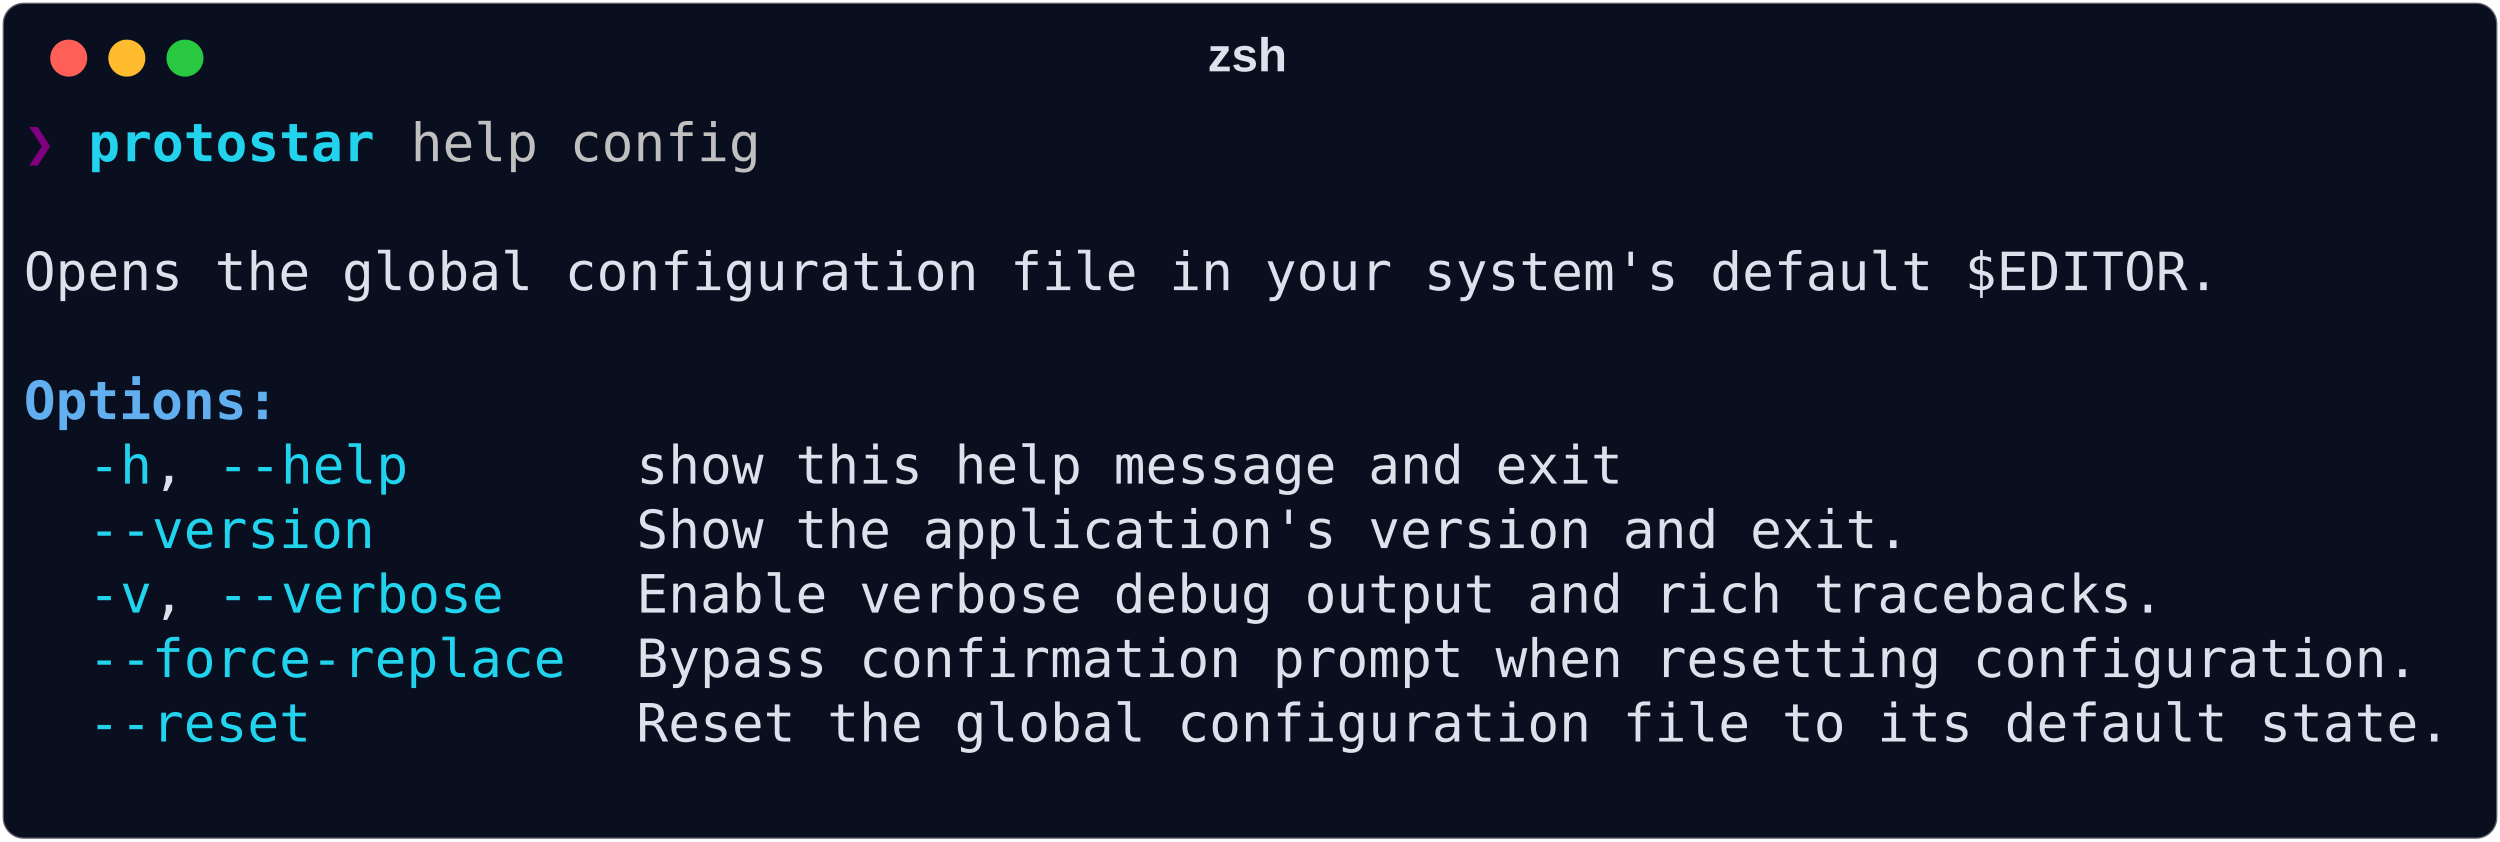
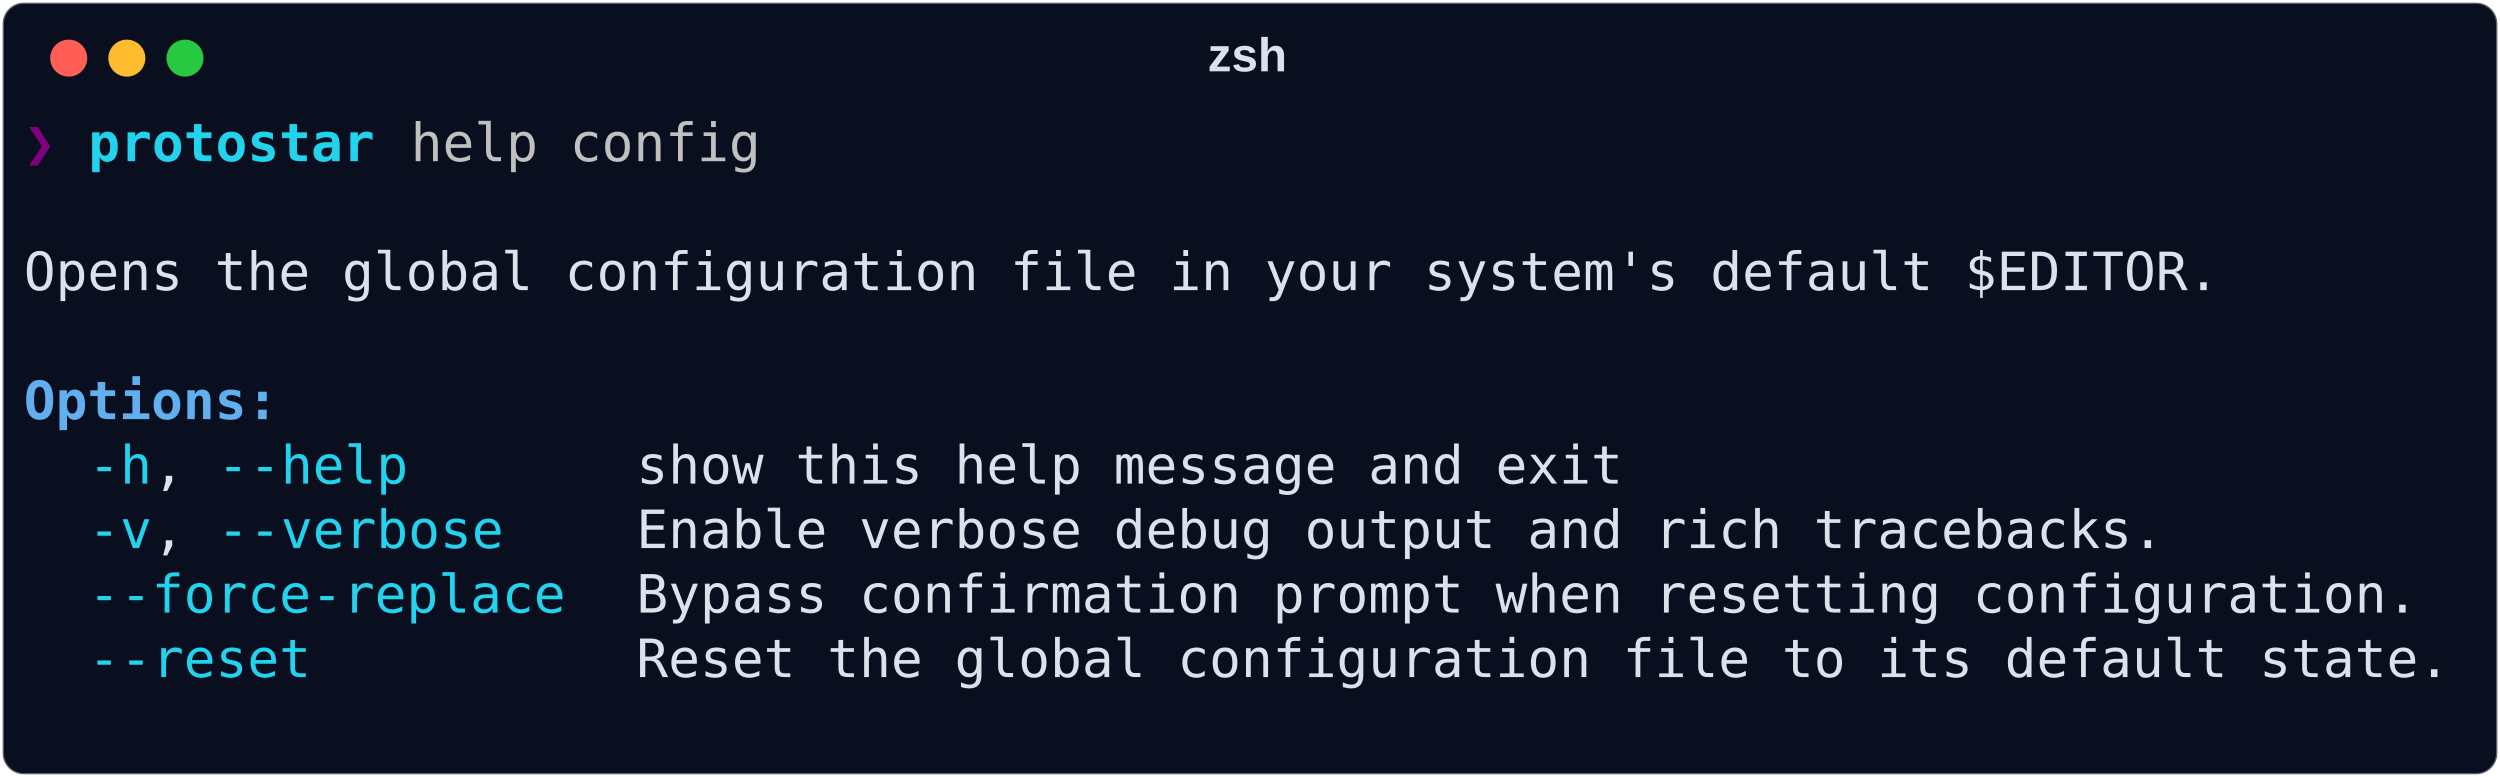
- <svg xmlns="http://www.w3.org/2000/svg" class="rich-terminal" viewBox="0 0 946 318.4">
+ <svg xmlns="http://www.w3.org/2000/svg" class="rich-terminal" viewBox="0 0 946 294.0">
  <style>

    @font-face {
        font-family: "Fira Code";
        src: local("FiraCode-Regular"),
                url("https://cdnjs.cloudflare.com/ajax/libs/firacode/6.2.0/woff2/FiraCode-Regular.woff2") format("woff2"),
                url("https://cdnjs.cloudflare.com/ajax/libs/firacode/6.2.0/woff/FiraCode-Regular.woff") format("woff");
        font-style: normal;
        font-weight: 400;
    }
    @font-face {
        font-family: "Fira Code";
        src: local("FiraCode-Bold"),
                url("https://cdnjs.cloudflare.com/ajax/libs/firacode/6.2.0/woff2/FiraCode-Bold.woff2") format("woff2"),
                url("https://cdnjs.cloudflare.com/ajax/libs/firacode/6.2.0/woff/FiraCode-Bold.woff") format("woff");
        font-style: bold;
        font-weight: 700;
    }

    .cli_config_help-matrix {
        font-family: Fira Code, monospace;
        font-size: 20px;
        line-height: 24.4px;
        font-variant-east-asian: full-width;
    }

    .cli_config_help-title {
        font-size: 18px;
        font-weight: bold;
        font-family: arial;
    }

    .cli_config_help-r1 { fill: #800080;font-weight: bold }
.cli_config_help-r2 { fill: #22d3ee;font-weight: bold }
.cli_config_help-r3 { fill: #c0c0c0 }
.cli_config_help-r4 { fill: #dce1eb }
.cli_config_help-r5 { fill: #61afef;font-weight: bold }
.cli_config_help-r6 { fill: #22d3ee }
    </style>
  <defs>
    <clipPath id="cli_config_help-clip-terminal">
-       <rect x="0" y="0" width="926.2" height="267.4" />
+       <rect x="0" y="0" width="926.2" height="243.0" />
    </clipPath>
    <clipPath id="cli_config_help-line-0">
      <rect x="0" y="1.5" width="927.2" height="24.65" />
    </clipPath>
    <clipPath id="cli_config_help-line-1">
      <rect x="0" y="25.9" width="927.2" height="24.65" />
    </clipPath>
    <clipPath id="cli_config_help-line-2">
      <rect x="0" y="50.3" width="927.2" height="24.65" />
    </clipPath>
    <clipPath id="cli_config_help-line-3">
      <rect x="0" y="74.7" width="927.2" height="24.65" />
    </clipPath>
    <clipPath id="cli_config_help-line-4">
      <rect x="0" y="99.1" width="927.2" height="24.65" />
    </clipPath>
    <clipPath id="cli_config_help-line-5">
      <rect x="0" y="123.5" width="927.2" height="24.65" />
    </clipPath>
    <clipPath id="cli_config_help-line-6">
      <rect x="0" y="147.9" width="927.2" height="24.65" />
    </clipPath>
    <clipPath id="cli_config_help-line-7">
      <rect x="0" y="172.3" width="927.2" height="24.65" />
    </clipPath>
    <clipPath id="cli_config_help-line-8">
      <rect x="0" y="196.7" width="927.2" height="24.65" />
    </clipPath>
-     <clipPath id="cli_config_help-line-9">
-       <rect x="0" y="221.1" width="927.2" height="24.65" />
-     </clipPath>
  </defs>
-   <rect fill="#0a0f1f" stroke="rgba(255,255,255,0.35)" stroke-width="1" x="1" y="1" width="944" height="316.4" rx="8" />
+   <rect fill="#0a0f1f" stroke="rgba(255,255,255,0.35)" stroke-width="1" x="1" y="1" width="944" height="292" rx="8" />
  <text class="cli_config_help-title" fill="#dce1eb" text-anchor="middle" x="472" y="27">zsh</text>
  <g transform="translate(26,22)">
    <circle cx="0" cy="0" r="7" fill="#ff5f57" />
    <circle cx="22" cy="0" r="7" fill="#febc2e" />
    <circle cx="44" cy="0" r="7" fill="#28c840" />
  </g>
  <g transform="translate(9, 41)" clip-path="url(#cli_config_help-clip-terminal)">
    <g class="cli_config_help-matrix">
      <text class="cli_config_help-r1" x="0" y="20" textLength="24.4" clip-path="url(#cli_config_help-line-0)">❯ </text>
      <text class="cli_config_help-r2" x="24.4" y="20" textLength="122" clip-path="url(#cli_config_help-line-0)">protostar </text>
      <text class="cli_config_help-r3" x="146.4" y="20" textLength="134.2" clip-path="url(#cli_config_help-line-0)">help config</text>
      <text class="cli_config_help-r4" x="927.2" y="20" textLength="12.2" clip-path="url(#cli_config_help-line-0)">
</text>
      <text class="cli_config_help-r4" x="927.2" y="44.4" textLength="12.2" clip-path="url(#cli_config_help-line-1)">
</text>
      <text class="cli_config_help-r4" x="0" y="68.8" textLength="841.8" clip-path="url(#cli_config_help-line-2)">Opens the global configuration file in your system's default $EDITOR.</text>
      <text class="cli_config_help-r4" x="927.2" y="68.8" textLength="12.2" clip-path="url(#cli_config_help-line-2)">
</text>
      <text class="cli_config_help-r4" x="927.2" y="93.2" textLength="12.2" clip-path="url(#cli_config_help-line-3)">
</text>
      <text class="cli_config_help-r5" x="0" y="117.6" textLength="97.6" clip-path="url(#cli_config_help-line-4)">Options:</text>
      <text class="cli_config_help-r4" x="927.2" y="117.6" textLength="12.2" clip-path="url(#cli_config_help-line-4)">
</text>
      <text class="cli_config_help-r6" x="24.4" y="142" textLength="24.4" clip-path="url(#cli_config_help-line-5)">-h</text>
      <text class="cli_config_help-r4" x="48.8" y="142" textLength="24.4" clip-path="url(#cli_config_help-line-5)">, </text>
      <text class="cli_config_help-r6" x="73.2" y="142" textLength="73.2" clip-path="url(#cli_config_help-line-5)">--help</text>
      <text class="cli_config_help-r4" x="231.8" y="142" textLength="378.2" clip-path="url(#cli_config_help-line-5)">show this help message and exit</text>
      <text class="cli_config_help-r4" x="927.2" y="142" textLength="12.2" clip-path="url(#cli_config_help-line-5)">
</text>
-       <text class="cli_config_help-r6" x="24.4" y="166.4" textLength="109.8" clip-path="url(#cli_config_help-line-6)">--version</text>
-       <text class="cli_config_help-r4" x="231.8" y="166.4" textLength="488" clip-path="url(#cli_config_help-line-6)">Show the application's version and exit.</text>
+       <text class="cli_config_help-r6" x="24.4" y="166.4" textLength="24.4" clip-path="url(#cli_config_help-line-6)">-v</text>
+       <text class="cli_config_help-r4" x="48.8" y="166.4" textLength="24.4" clip-path="url(#cli_config_help-line-6)">, </text>
+       <text class="cli_config_help-r6" x="73.2" y="166.4" textLength="109.8" clip-path="url(#cli_config_help-line-6)">--verbose</text>
+       <text class="cli_config_help-r4" x="231.8" y="166.4" textLength="585.6" clip-path="url(#cli_config_help-line-6)">Enable verbose debug output and rich tracebacks.</text>
      <text class="cli_config_help-r4" x="927.2" y="166.4" textLength="12.2" clip-path="url(#cli_config_help-line-6)">
</text>
-       <text class="cli_config_help-r6" x="24.4" y="190.8" textLength="24.4" clip-path="url(#cli_config_help-line-7)">-v</text>
-       <text class="cli_config_help-r4" x="48.8" y="190.8" textLength="24.4" clip-path="url(#cli_config_help-line-7)">, </text>
-       <text class="cli_config_help-r6" x="73.2" y="190.8" textLength="109.8" clip-path="url(#cli_config_help-line-7)">--verbose</text>
-       <text class="cli_config_help-r4" x="231.8" y="190.8" textLength="585.6" clip-path="url(#cli_config_help-line-7)">Enable verbose debug output and rich tracebacks.</text>
+       <text class="cli_config_help-r6" x="24.4" y="190.8" textLength="183" clip-path="url(#cli_config_help-line-7)">--force-replace</text>
+       <text class="cli_config_help-r4" x="231.8" y="190.8" textLength="683.2" clip-path="url(#cli_config_help-line-7)">Bypass confirmation prompt when resetting configuration.</text>
      <text class="cli_config_help-r4" x="927.2" y="190.8" textLength="12.2" clip-path="url(#cli_config_help-line-7)">
</text>
-       <text class="cli_config_help-r6" x="24.4" y="215.2" textLength="183" clip-path="url(#cli_config_help-line-8)">--force-replace</text>
-       <text class="cli_config_help-r4" x="231.8" y="215.2" textLength="683.2" clip-path="url(#cli_config_help-line-8)">Bypass confirmation prompt when resetting configuration.</text>
+       <text class="cli_config_help-r6" x="24.4" y="215.2" textLength="85.4" clip-path="url(#cli_config_help-line-8)">--reset</text>
+       <text class="cli_config_help-r4" x="231.8" y="215.2" textLength="695.4" clip-path="url(#cli_config_help-line-8)">Reset the global configuration file to its default state.</text>
      <text class="cli_config_help-r4" x="927.2" y="215.2" textLength="12.2" clip-path="url(#cli_config_help-line-8)">
</text>
-       <text class="cli_config_help-r6" x="24.4" y="239.6" textLength="85.4" clip-path="url(#cli_config_help-line-9)">--reset</text>
-       <text class="cli_config_help-r4" x="231.8" y="239.6" textLength="695.4" clip-path="url(#cli_config_help-line-9)">Reset the global configuration file to its default state.</text>
      <text class="cli_config_help-r4" x="927.2" y="239.6" textLength="12.2" clip-path="url(#cli_config_help-line-9)">
- </text>
-       <text class="cli_config_help-r4" x="927.2" y="264" textLength="12.2" clip-path="url(#cli_config_help-line-10)">
</text>
    </g>
  </g>
</svg>
